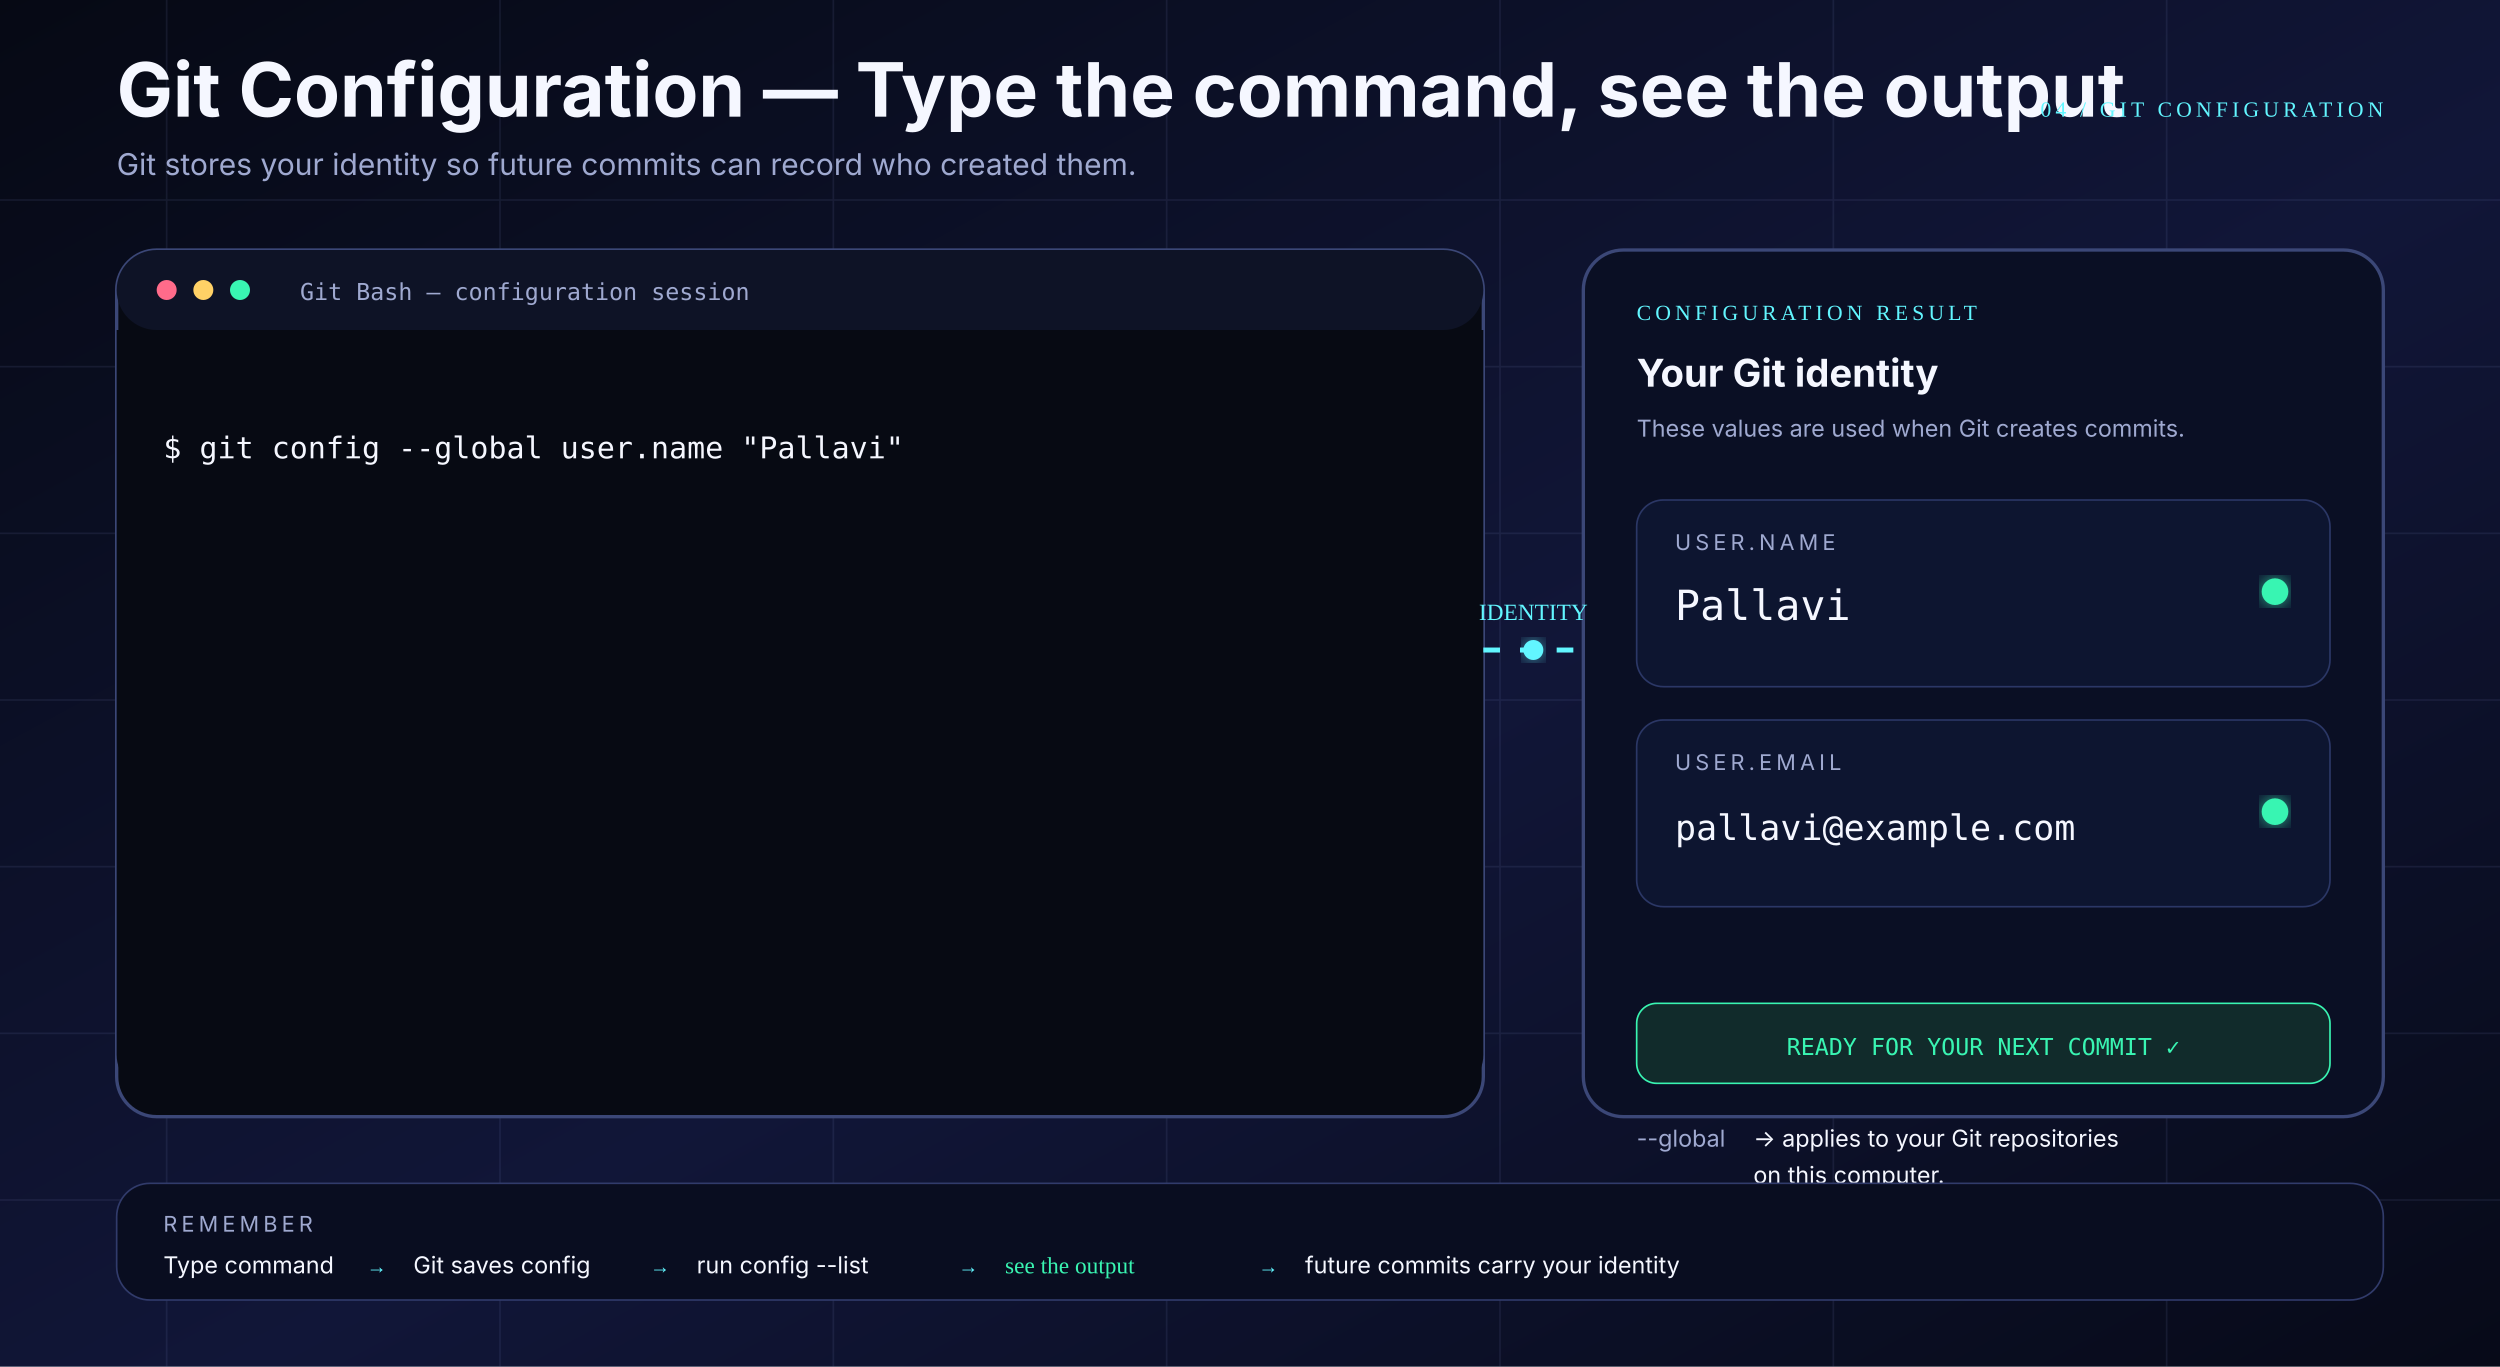
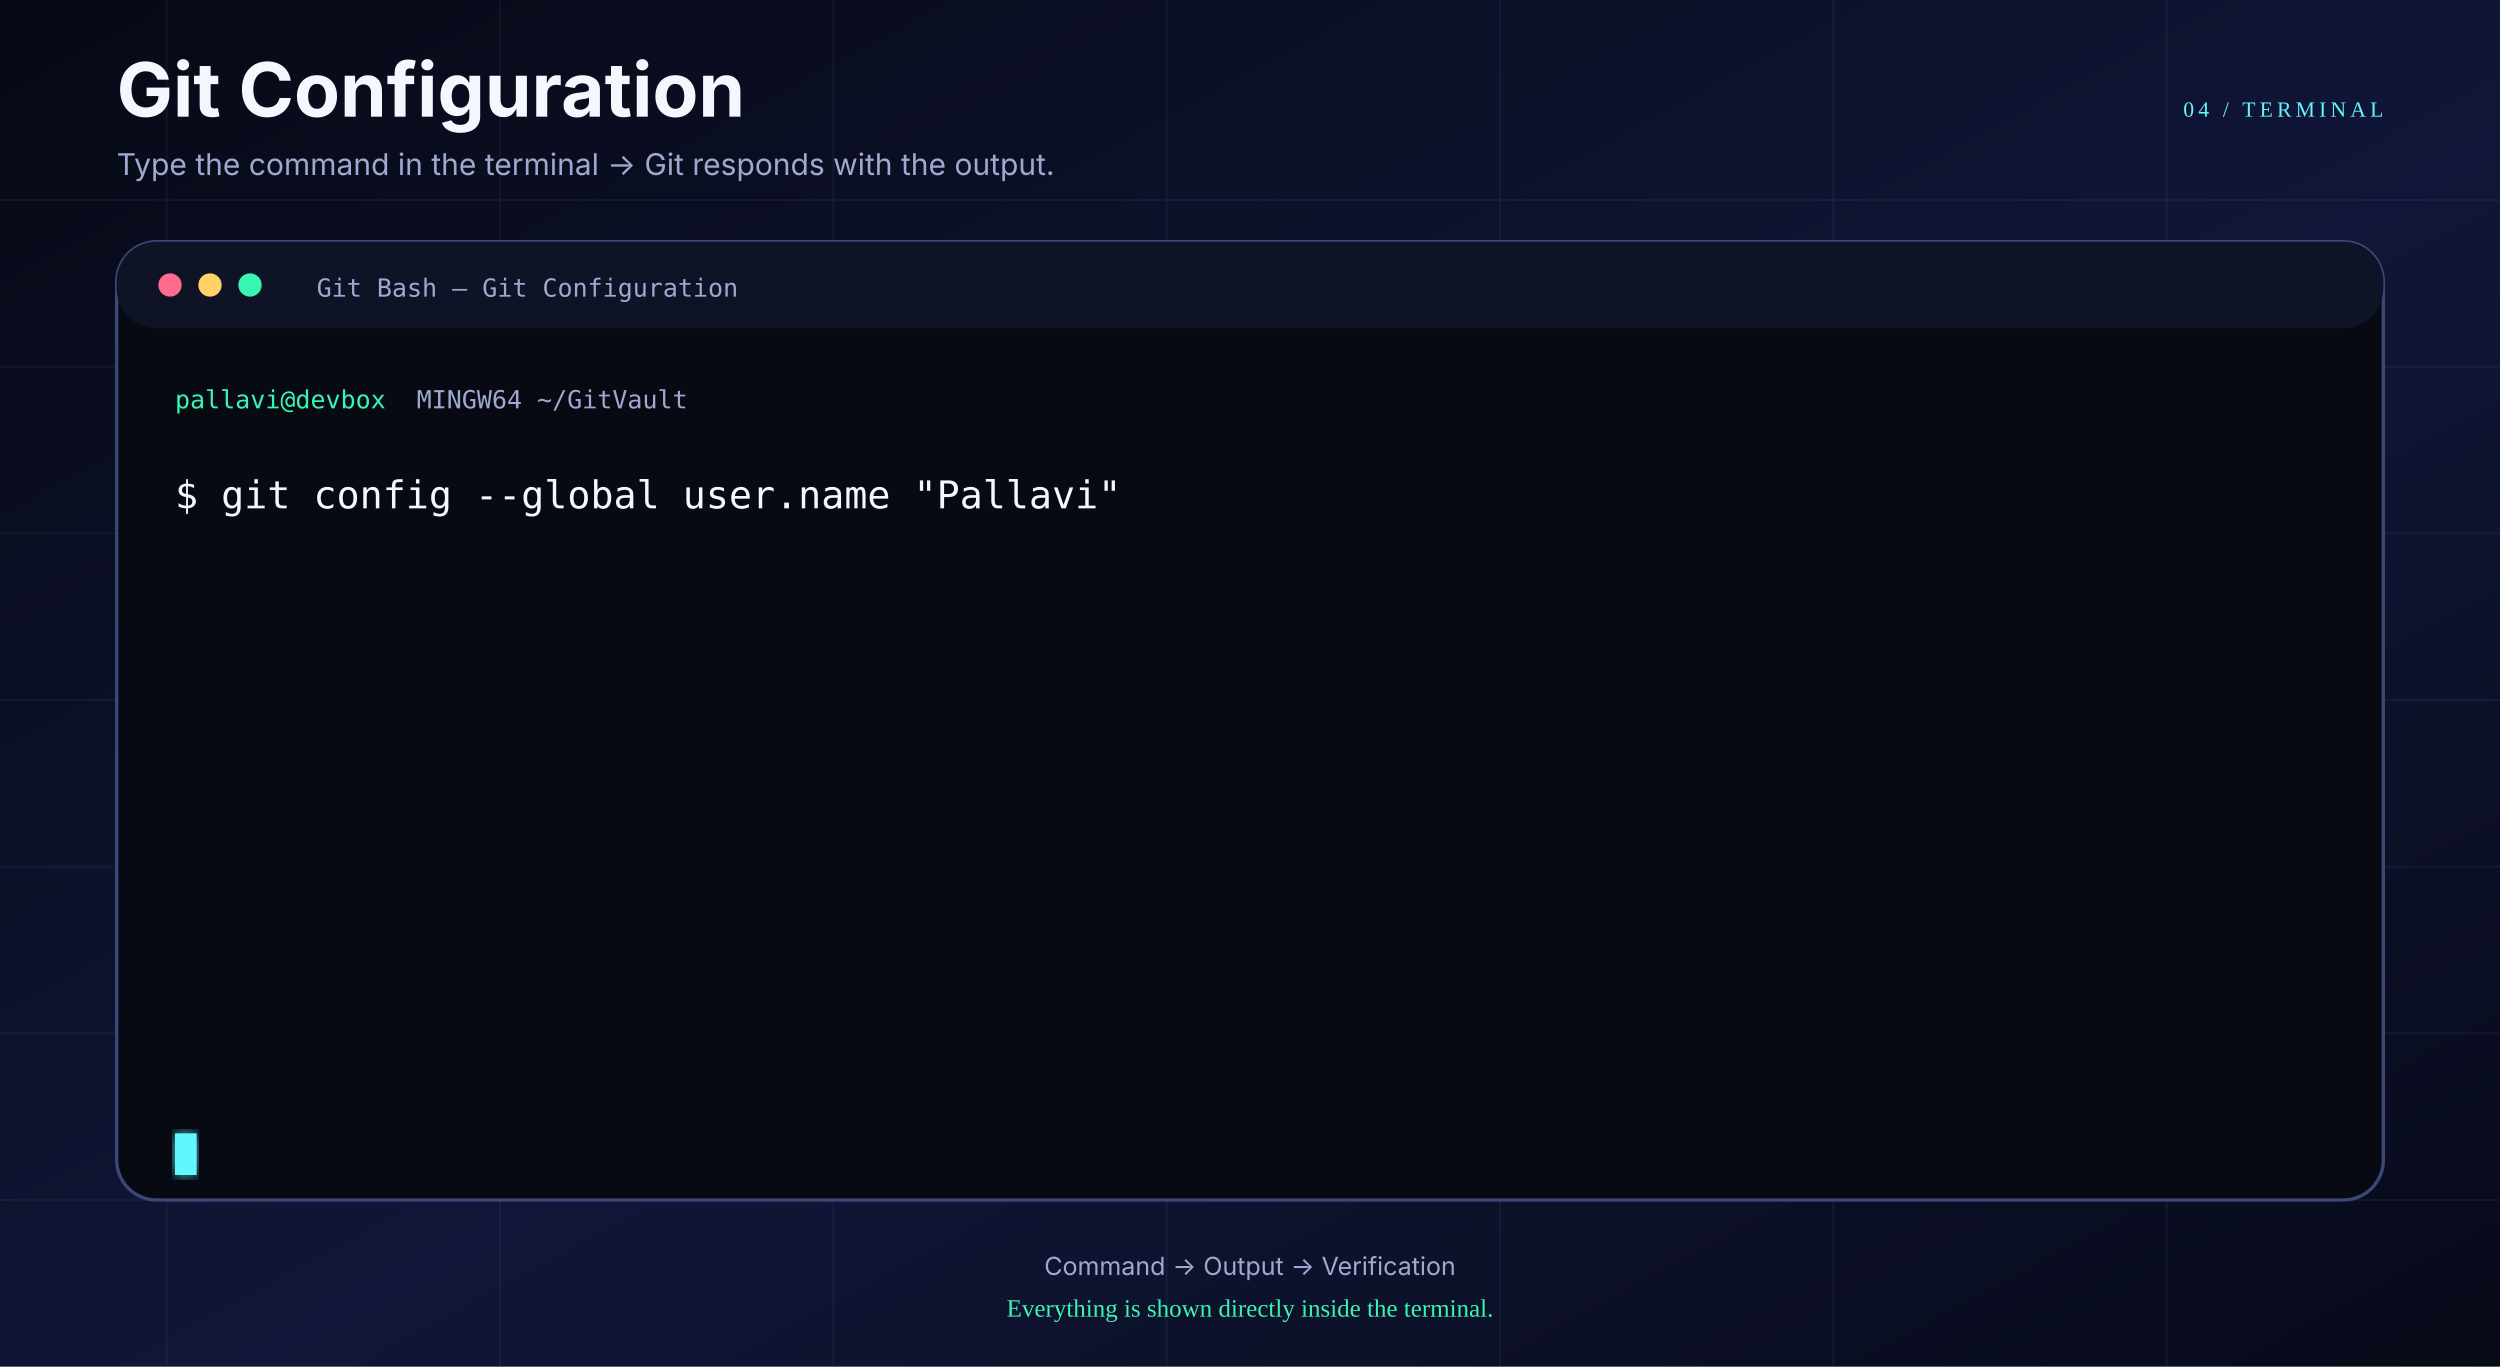
<svg xmlns="http://www.w3.org/2000/svg" width="1500" height="820" viewBox="0 0 1500 820">
  <defs>
    <linearGradient id="bg" x1="0" y1="0" x2="1" y2="1">
      <stop stop-color="#060914" />
      <stop offset=".55" stop-color="#111638" />
      <stop offset="1" stop-color="#070A18" />
    </linearGradient>
-     <linearGradient id="line" x1="0" x2="1">
+     <linearGradient id="prompt" x1="0" x2="1">
      <stop stop-color="#62F6FF" />
-       <stop offset=".5" stop-color="#A17CFF" />
      <stop offset="1" stop-color="#39F5B2" />
    </linearGradient>
    <filter id="glow">
-       <feGaussianBlur stdDeviation="6" result="b" />
+       <feGaussianBlur stdDeviation="5" result="b" />
      <feMerge>
        <feMergeNode in="b" />
        <feMergeNode in="SourceGraphic" />
      </feMerge>
    </filter>
-     <clipPath id="termClip">
-       <rect x="70" y="170" width="820" height="485" rx="22" />
-     </clipPath>
    <style>
-  .t{font-family:Inter,Segoe UI,Arial,sans-serif;fill:#F5F7FF}.m{font-family:Inter,Segoe UI,Arial,sans-serif;fill:#9FA9D0}.mono{font-family:Consolas,Monaco,monospace}.cyan{fill:#62F6FF}.green{fill:#39F5B2}.purple{fill:#B39CFF}.label{font-size:13px;letter-spacing:2.5px}.title{font-size:45px;font-weight:750}.sub{font-size:18px}.cmd{font-size:18px;fill:#F5F7FF}.out{font-size:17px;fill:#39F5B2}.dim{font-size:15px;fill:#7E89B0}.h{font-size:23px;font-weight:700}.small{font-size:14px}
+  .t{font-family:Inter,Segoe UI,Arial,sans-serif;fill:#F5F7FF}.m{font-family:Inter,Segoe UI,Arial,sans-serif;fill:#9FA9D0}.mono{font-family:Consolas,Monaco,monospace}.cyan{fill:#62F6FF}.green{fill:#39F5B2}.label{font-size:13px;letter-spacing:2.5px}.title{font-size:45px;font-weight:750}.sub{font-size:18px}.cmd{font-size:23px;fill:#F5F7FF}.out{font-size:21px;fill:#39F5B2}.dim{font-size:17px;fill:#7E89B0}.small{font-size:15px}
 </style>
  </defs>
  <rect width="1500" height="820" fill="url(#bg)" />
-   <g opacity=".12">
+   <g opacity=".10">
    <path d="M0 120H1500M0 220H1500M0 320H1500M0 420H1500M0 520H1500M0 620H1500M0 720H1500" stroke="#7D87C5" />
    <path d="M100 0V820M300 0V820M500 0V820M700 0V820M900 0V820M1100 0V820M1300 0V820" stroke="#7D87C5" />
  </g>
-   <text x="70" y="70" class="t title">Git Configuration — Type the command, see the output</text>
-   <text x="70" y="105" class="m sub">Git stores your identity so future commits can record who created them.</text>
-   <text x="1430" y="70" text-anchor="end" class="cyan label">04 / GIT CONFIGURATION</text>
+   <text x="70" y="70" class="t title">Git Configuration</text>
+   <text x="70" y="105" class="m sub">Type the command in the terminal → Git responds with the output.</text>
+   <text x="1430" y="70" text-anchor="end" class="cyan label">04 / TERMINAL</text>
  <g>
-     <rect x="70" y="150" width="820" height="520" rx="24" fill="#070A13" stroke="#3B4777" stroke-width="2" />
-     <rect x="70" y="150" width="820" height="48" rx="24" fill="#0E1326" />
-     <circle cx="100" cy="174" r="6" fill="#FF6B8A" />
-     <circle cx="122" cy="174" r="6" fill="#FFD166" />
-     <circle cx="144" cy="174" r="6" fill="#39F5B2" />
-     <text x="180" y="180" class="m mono small">Git Bash — configuration session</text>
-     <text x="98" y="235" class="green mono small">pallavi@devbox</text>
-     <text x="205" y="235" class="m mono small">MINGW64 ~/GitVault</text>
-     <g clip-path="url(#termClip)">
-       <rect x="70" y="198" width="820" height="472" fill="#070A13" />
-       <text x="98" y="275" class="cyan mono cmd">$ git config --global user.name "Pallavi"</text>
-       <rect x="98" y="249" width="0" height="34" fill="#62F6FF" opacity=".16">
-         <animate attributeName="width" values="0;440" dur="1.15s" fill="freeze" />
-       </rect>
-       <text x="98" y="315" class="out mono" opacity="0">✓ name saved to global Git config<animate attributeName="opacity" begin="1.25s" dur=".35s" values="0;1" fill="freeze" />
-       </text>
-       <text x="98" y="365" class="cyan mono cmd" opacity="0">$ git config --global user.email "pallavi@example.com"<animate attributeName="opacity" begin="2s" dur=".25s" values="0;1" fill="freeze" />
-       </text>
-       <text x="98" y="405" class="out mono" opacity="0">✓ email saved to global Git config<animate attributeName="opacity" begin="3.15s" dur=".35s" values="0;1" fill="freeze" />
-       </text>
-       <text x="98" y="455" class="cyan mono cmd" opacity="0">$ git config --global --list<animate attributeName="opacity" begin="3.85s" dur=".25s" values="0;1" fill="freeze" />
-       </text>
-       <text x="98" y="495" class="out mono" opacity="0">user.name=Pallavi<animate attributeName="opacity" begin="4.35s" dur=".35s" values="0;1" fill="freeze" />
-       </text>
-       <text x="98" y="530" class="out mono" opacity="0">user.email=pallavi@example.com<animate attributeName="opacity" begin="4.65s" dur=".35s" values="0;1" fill="freeze" />
-       </text>
-       <text x="98" y="585" class="green mono small" opacity="0">✓ Git identity configured<animate attributeName="opacity" begin="5.15s" dur=".35s" values="0;1" fill="freeze" />
-       </text>
-       <rect x="98" y="607" width="10" height="22" fill="#62F6FF" opacity="0">
-         <animate attributeName="opacity" values="0;1;0" dur=".9s" repeatCount="indefinite" begin="1.2s" />
-       </rect>
-     </g>
+     <rect x="70" y="145" width="1360" height="575" rx="24" fill="#070A13" stroke="#3B4777" stroke-width="2" />
+     <rect x="70" y="145" width="1360" height="52" rx="24" fill="#0E1326" />
+     <circle cx="102" cy="171" r="7" fill="#FF6B8A" />
+     <circle cx="126" cy="171" r="7" fill="#FFD166" />
+     <circle cx="150" cy="171" r="7" fill="#39F5B2" />
+     <text x="190" y="178" class="m mono small">Git Bash — Git Configuration</text>
+     <text x="105" y="245" class="green mono small">pallavi@devbox</text>
+     <text x="250" y="245" class="m mono small">MINGW64 ~/GitVault</text>
+     <text x="105" y="305" class="cyan mono cmd">$ git config --global user.name "Pallavi"</text>
+     <rect x="105" y="279" width="0" height="34" fill="#62F6FF" opacity=".13">
+       <animate attributeName="width" values="0;570" dur="1.1s" fill="freeze" />
+     </rect>
+     <text x="105" y="350" class="out mono" opacity="0">✓ name saved to global Git config
+    <animate attributeName="opacity" begin="1.2s" dur=".3s" values="0;1" fill="freeze" />
+     </text>
+     <text x="105" y="420" class="cyan mono cmd" opacity="0">$ git config --global user.email "pallavi@example.com"
+    <animate attributeName="opacity" begin="1.9s" dur=".25s" values="0;1" fill="freeze" />
+     </text>
+     <text x="105" y="465" class="out mono" opacity="0">✓ email saved to global Git config
+    <animate attributeName="opacity" begin="3.05s" dur=".3s" values="0;1" fill="freeze" />
+     </text>
+     <text x="105" y="535" class="cyan mono cmd" opacity="0">$ git config --global --list
+    <animate attributeName="opacity" begin="3.7s" dur=".25s" values="0;1" fill="freeze" />
+     </text>
+     <text x="105" y="580" class="out mono" opacity="0">user.name=Pallavi
+    <animate attributeName="opacity" begin="4.15s" dur=".3s" values="0;1" fill="freeze" />
+     </text>
+     <text x="105" y="615" class="out mono" opacity="0">user.email=pallavi@example.com
+    <animate attributeName="opacity" begin="4.5s" dur=".3s" values="0;1" fill="freeze" />
+     </text>
+     <text x="105" y="665" class="green mono small" opacity="0">✓ Git identity configured
+    <animate attributeName="opacity" begin="5s" dur=".3s" values="0;1" fill="freeze" />
+     </text>
+     <rect x="105" y="680" width="13" height="25" fill="#62F6FF" filter="url(#glow)">
+       <animate attributeName="opacity" values="0;1;0" dur=".9s" repeatCount="indefinite" begin="1s" />
+     </rect>
  </g>
-   <g transform="translate(950 150)">
-     <rect width="480" height="520" rx="24" fill="#0A0F24" stroke="#3B4777" stroke-width="2" />
-     <text x="32" y="42" class="cyan label">CONFIGURATION RESULT</text>
-     <text x="32" y="82" class="t h">Your Git identity</text>
-     <text x="32" y="112" class="m small">These values are used when Git creates commits.</text>
-     <rect x="32" y="150" width="416" height="112" rx="16" fill="#0D1530" stroke="#2B3766" />
-     <text x="55" y="180" class="m label">USER.NAME</text>
-     <text x="55" y="222" class="t mono" font-size="25">Pallavi</text>
-     <circle cx="415" cy="205" r="8" fill="#39F5B2" filter="url(#glow)">
-       <animate attributeName="r" values="6;10;6" dur="1.5s" repeatCount="indefinite" />
-     </circle>
-     <rect x="32" y="282" width="416" height="112" rx="16" fill="#0D1530" stroke="#2B3766" />
-     <text x="55" y="312" class="m label">USER.EMAIL</text>
-     <text x="55" y="354" class="t mono" font-size="21">pallavi@example.com</text>
-     <circle cx="415" cy="337" r="8" fill="#39F5B2" filter="url(#glow)">
-       <animate attributeName="r" values="6;10;6" dur="1.5s" begin=".4s" repeatCount="indefinite" />
-     </circle>
-     <path d="M240 405V445" stroke="url(#line)" stroke-width="4" stroke-dasharray="8 10">
-       <animate attributeName="stroke-dashoffset" values="0;36" dur="1s" repeatCount="indefinite" />
-     </path>
-     <rect x="32" y="452" width="416" height="48" rx="12" fill="#112B2B" stroke="#39F5B2" />
-     <text x="240" y="483" text-anchor="middle" class="green mono small">READY FOR YOUR NEXT COMMIT ✓</text>
-     <text x="32" y="538" class="m small">--global</text>
-     <text x="102" y="538" class="t small">→ applies to your Git repositories</text>
-     <text x="102" y="560" class="t small">on this computer.</text>
-   </g>
-   <g>
-     <path d="M890 390 C920 390 920 390 950 390" stroke="#62F6FF" stroke-width="3" stroke-dasharray="10 12" fill="none">
-       <animate attributeName="stroke-dashoffset" values="0;44" dur="1.1s" repeatCount="indefinite" />
-     </path>
-     <circle cx="920" cy="390" r="6" fill="#62F6FF" filter="url(#glow)" />
-     <text x="920" y="372" text-anchor="middle" class="cyan small">IDENTITY</text>
-   </g>
-   <rect x="70" y="710" width="1360" height="70" rx="20" fill="#090D20" stroke="#313B6B" />
-   <text x="98" y="739" class="m label">REMEMBER</text>
-   <text x="98" y="764" class="t small">Type command</text>
-   <text x="220" y="764" class="cyan">→</text>
-   <text x="248" y="764" class="t small">Git saves config</text>
-   <text x="390" y="764" class="cyan">→</text>
-   <text x="418" y="764" class="t small">run config --list</text>
-   <text x="575" y="764" class="cyan">→</text>
-   <text x="603" y="764" class="green small">see the output</text>
-   <text x="755" y="764" class="cyan">→</text>
-   <text x="783" y="764" class="t small">future commits carry your identity</text>
+   <text x="750" y="765" text-anchor="middle" class="m small">Command → Output → Verification</text>
+   <text x="750" y="790" text-anchor="middle" class="green small">Everything is shown directly inside the terminal.</text>
</svg>
